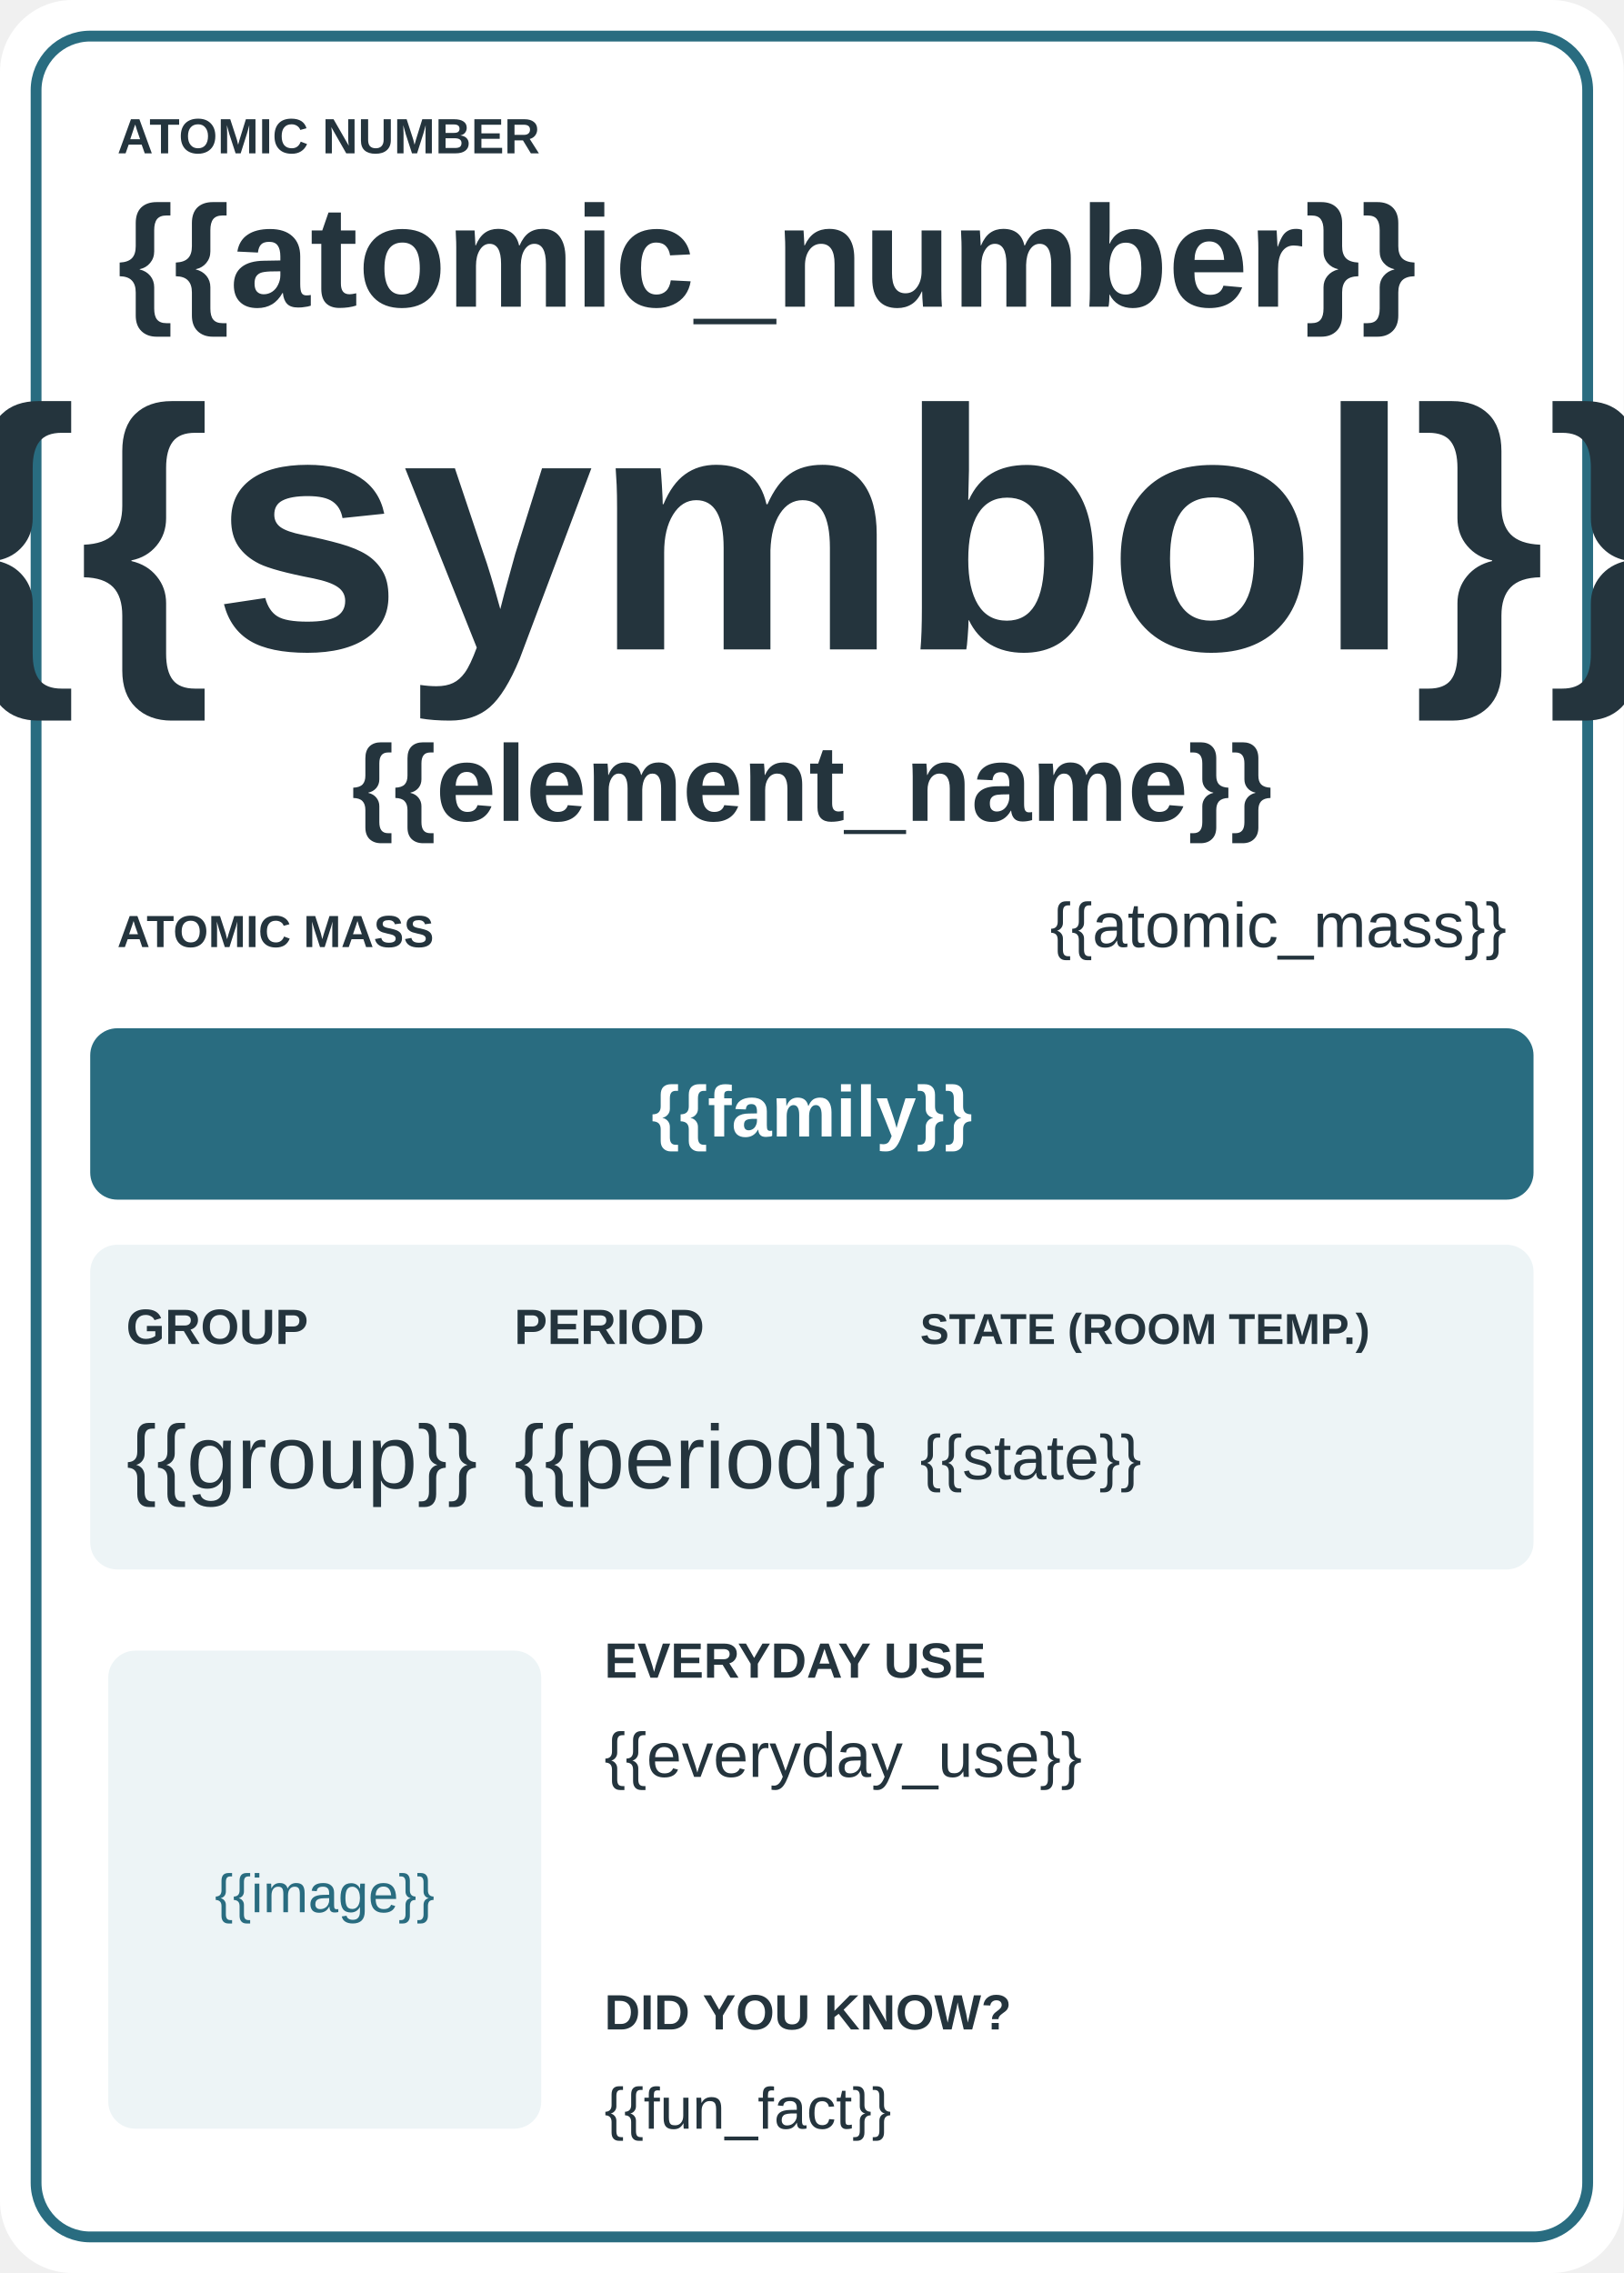
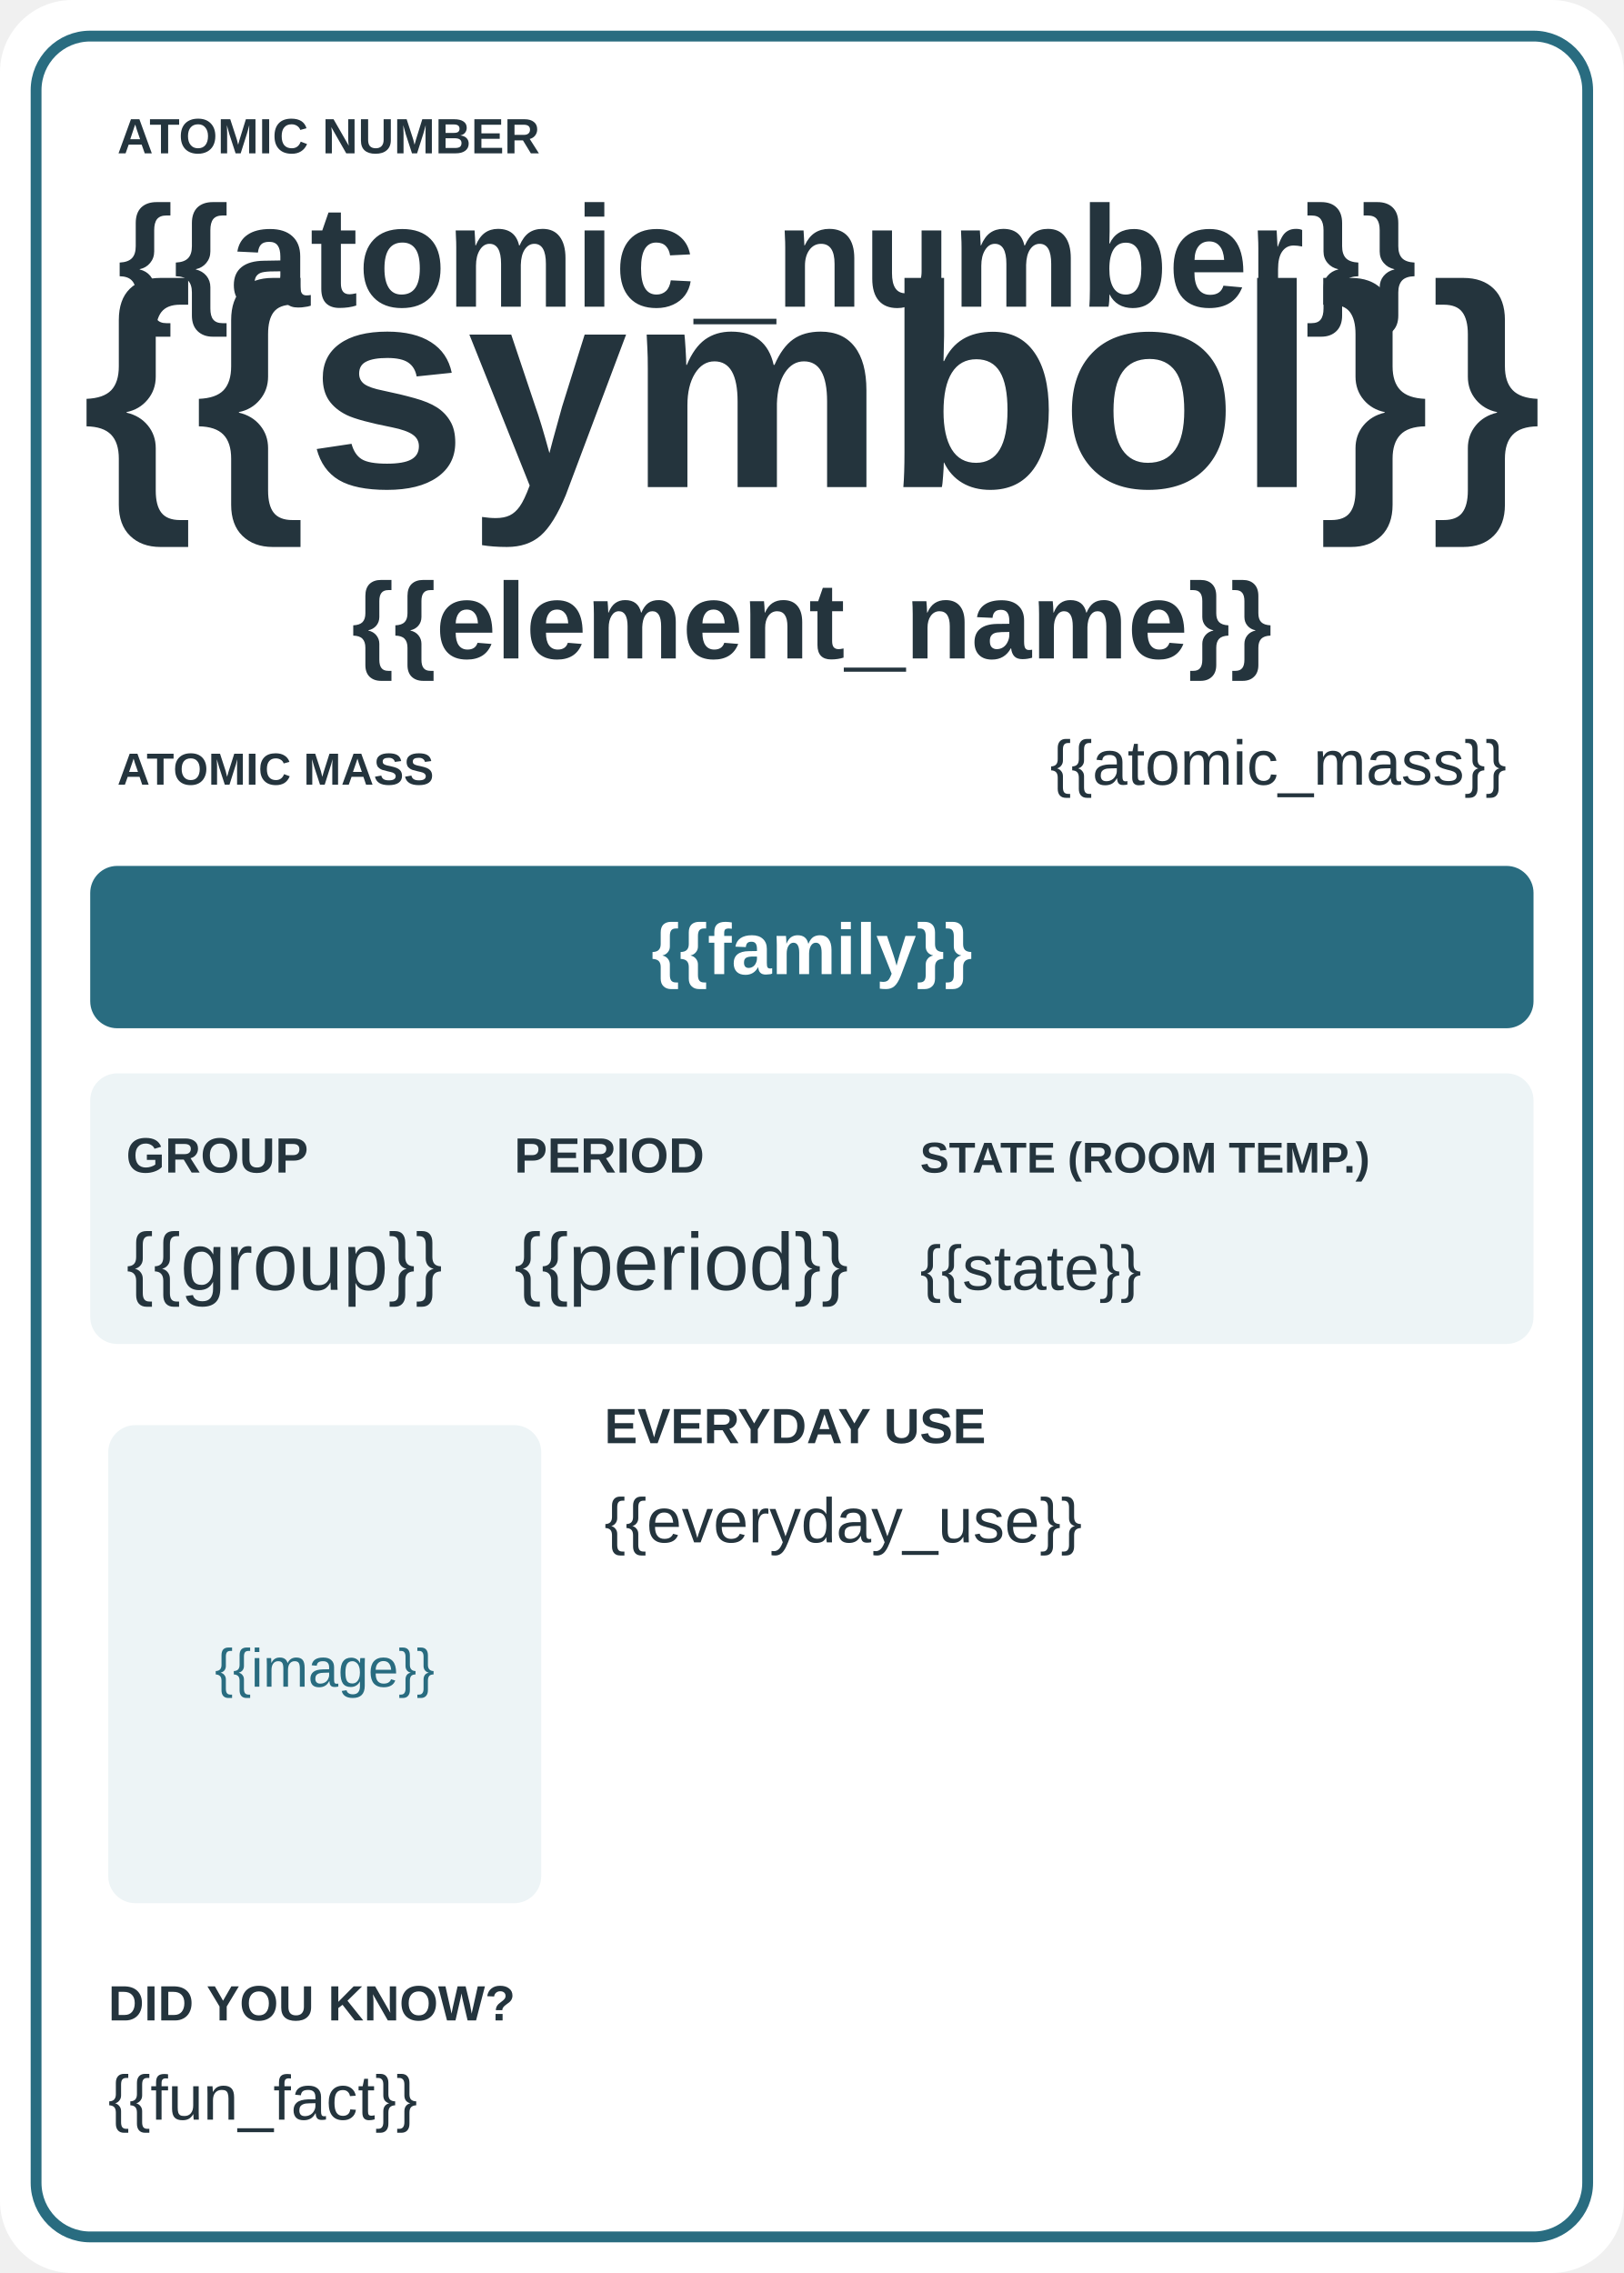
- <svg xmlns="http://www.w3.org/2000/svg" width="2.5in" height="3.5in" viewBox="0 0 180 252" data-title="Element Explorer" data-template-version="1" font-family="Liberation Sans, sans-serif">
+ <svg xmlns="http://www.w3.org/2000/svg" width="2.5in" height="3.5in" viewBox="0 0 180 252" data-title="Element Explorer" data-template-version="2" font-family="Liberation Sans, sans-serif">
  <rect width="180" height="252" rx="8" fill="#ffffff" data-color-fill="background" />
  <rect x="4" y="4" width="172" height="244" rx="6" fill="none" stroke="#296c80" data-color-stroke="accent" stroke-width="1.2" />
-   <rect x="10" y="114" width="160" height="19" rx="3" fill="#296c80" data-color-fill="accent" />
-   <rect x="10" y="138" width="160" height="36" rx="3" fill="#edf4f6" data-color-fill="panel" />
-   <rect id="artwork" data-image="artwork" x="12" y="183" width="48" height="53" rx="3" fill="#edf4f6" data-color-fill="picture" />
-   <text data-placeholder="true" x="36" y="212" text-anchor="middle" font-size="6" fill="#296c80">{{image}}</text>
+   <rect x="10" y="96" width="160" height="18" rx="3" fill="#296c80" data-color-fill="accent" />
+   <rect x="10" y="119" width="160" height="30" rx="3" fill="#edf4f6" data-color-fill="panel" />
+   <rect id="artwork" data-image="artwork" x="12" y="158" width="48" height="53" rx="3" fill="#edf4f6" data-color-fill="picture" />
+   <text data-placeholder="true" x="36" y="187" text-anchor="middle" font-size="6" fill="#296c80">{{image}}</text>
  <text x="13" y="17" font-size="5.5" font-weight="bold" fill="#24343d" data-color-fill="text">ATOMIC NUMBER</text>
  <text id="atomic_number" data-field="atomic_number" data-label="Atomic number" data-width="43" data-lines="1" data-max-chars="3" data-line-height="20.0" data-required="true" x="13" y="34" font-size="16" font-weight="bold" fill="#24343d" data-color-fill="text">{{atomic_number}}</text>
-   <text id="symbol" data-field="symbol" data-label="Chemical symbol" data-width="150" data-lines="1" data-max-chars="3" data-line-height="47.5" data-required="true" x="90" y="72" font-size="38" text-anchor="middle" font-weight="bold" fill="#24343d" data-color-fill="text">{{symbol}}</text>
-   <text id="element_name" data-field="element_name" data-label="Element name" data-width="154" data-lines="1" data-max-chars="24" data-line-height="15.0" data-required="true" x="90" y="91" font-size="12" text-anchor="middle" font-weight="bold" fill="#24343d" data-color-fill="text">{{element_name}}</text>
-   <text x="13" y="105" font-size="5" font-weight="bold" fill="#24343d" data-color-fill="text">ATOMIC MASS</text>
-   <text id="atomic_mass" data-field="atomic_mass" data-label="Atomic mass" data-width="88" data-lines="1" data-max-chars="16" data-line-height="8.75" data-required="false" x="167" y="105" font-size="7" text-anchor="end" fill="#24343d" data-color-fill="text">{{atomic_mass}}</text>
-   <text id="family" data-field="family" data-label="Element family" data-width="148" data-lines="1" data-max-chars="32" data-line-height="10.0" data-required="false" x="90" y="126" font-size="8" text-anchor="middle" font-weight="bold" fill="#ffffff" data-color-fill="family_text">{{family}}</text>
-   <text x="14" y="149" font-size="5.5" font-weight="bold" fill="#24343d" data-color-fill="text">GROUP</text>
-   <text x="57" y="149" font-size="5.5" font-weight="bold" fill="#24343d" data-color-fill="text">PERIOD</text>
-   <text x="102" y="149" font-size="4.8" font-weight="bold" fill="#24343d" data-color-fill="text">STATE (ROOM TEMP.)</text>
-   <text id="group" data-field="group" data-label="Group" data-width="35" data-lines="1" data-max-chars="8" data-line-height="12.5" data-required="false" x="14" y="165" font-size="10" fill="#24343d" data-color-fill="text">{{group}}</text>
-   <text id="period" data-field="period" data-label="Period" data-width="35" data-lines="1" data-max-chars="2" data-line-height="12.5" data-required="false" x="57" y="165" font-size="10" fill="#24343d" data-color-fill="text">{{period}}</text>
-   <text id="state" data-field="state" data-label="State at room temperature" data-width="63" data-lines="1" data-max-chars="12" data-line-height="8.75" data-required="false" x="102" y="164" font-size="7" fill="#24343d" data-color-fill="text">{{state}}</text>
-   <text x="67" y="186" font-size="5.5" font-weight="bold" fill="#24343d" data-color-fill="text">EVERYDAY USE</text>
-   <text id="everyday_use" data-field="everyday_use" data-label="Everyday use" data-width="99" data-lines="3" data-max-chars="80" data-line-height="8.75" data-required="false" x="67" y="197" font-size="7" fill="#24343d" data-color-fill="text">{{everyday_use}}</text>
-   <text x="67" y="225" font-size="5.5" font-weight="bold" fill="#24343d" data-color-fill="text">DID YOU KNOW?</text>
-   <text id="fun_fact" data-field="fun_fact" data-label="Fun fact" data-width="99" data-lines="2" data-max-chars="65" data-line-height="8.125" data-required="false" x="67" y="236" font-size="6.5" fill="#24343d" data-color-fill="text">{{fun_fact}}</text>
+   <text id="symbol" data-field="symbol" data-label="Chemical symbol" data-width="150" data-lines="1" data-max-chars="3" data-line-height="40" data-required="true" x="90" y="54" font-size="32" text-anchor="middle" font-weight="bold" fill="#24343d" data-color-fill="text">{{symbol}}</text>
+   <text id="element_name" data-field="element_name" data-label="Element name" data-width="154" data-lines="1" data-max-chars="24" data-line-height="15.0" data-required="true" x="90" y="73" font-size="12" text-anchor="middle" font-weight="bold" fill="#24343d" data-color-fill="text">{{element_name}}</text>
+   <text x="13" y="87" font-size="5" font-weight="bold" fill="#24343d" data-color-fill="text">ATOMIC MASS</text>
+   <text id="atomic_mass" data-field="atomic_mass" data-label="Atomic mass" data-width="88" data-lines="1" data-max-chars="16" data-line-height="8.75" data-required="false" x="167" y="87" font-size="7" text-anchor="end" fill="#24343d" data-color-fill="text">{{atomic_mass}}</text>
+   <text id="family" data-field="family" data-label="Element family" data-width="148" data-lines="1" data-max-chars="32" data-line-height="10.0" data-required="false" x="90" y="108" font-size="8" text-anchor="middle" font-weight="bold" fill="#ffffff" data-color-fill="family_text">{{family}}</text>
+   <text x="14" y="130" font-size="5.5" font-weight="bold" fill="#24343d" data-color-fill="text">GROUP</text>
+   <text x="57" y="130" font-size="5.5" font-weight="bold" fill="#24343d" data-color-fill="text">PERIOD</text>
+   <text x="102" y="130" font-size="4.8" font-weight="bold" fill="#24343d" data-color-fill="text">STATE (ROOM TEMP.)</text>
+   <text id="group" data-field="group" data-label="Group" data-width="35" data-lines="1" data-max-chars="8" data-line-height="12.5" data-required="false" x="14" y="143" font-size="9" fill="#24343d" data-color-fill="text">{{group}}</text>
+   <text id="period" data-field="period" data-label="Period" data-width="35" data-lines="1" data-max-chars="2" data-line-height="12.5" data-required="false" x="57" y="143" font-size="9" fill="#24343d" data-color-fill="text">{{period}}</text>
+   <text id="state" data-field="state" data-label="State at room temperature" data-width="63" data-lines="1" data-max-chars="12" data-line-height="8.75" data-required="false" x="102" y="143" font-size="7" fill="#24343d" data-color-fill="text">{{state}}</text>
+   <text x="67" y="160" font-size="5.5" font-weight="bold" fill="#24343d" data-color-fill="text">EVERYDAY USE</text>
+   <text id="everyday_use" data-field="everyday_use" data-label="Everyday use" data-width="99" data-lines="5" data-max-chars="130" data-line-height="8.75" data-required="false" x="67" y="171" font-size="7" fill="#24343d" data-color-fill="text" data-bottom="212">{{everyday_use}}</text>
+   <text x="12" y="224" font-size="5.5" font-weight="bold" fill="#24343d" data-color-fill="text">DID YOU KNOW?</text>
+   <text id="fun_fact" data-field="fun_fact" data-label="Fun fact" data-width="156" data-lines="2" data-max-chars="96" data-line-height="8.75" data-required="false" x="12" y="235" font-size="7" fill="#24343d" data-color-fill="text" data-bottom="246">{{fun_fact}}</text>
</svg>
